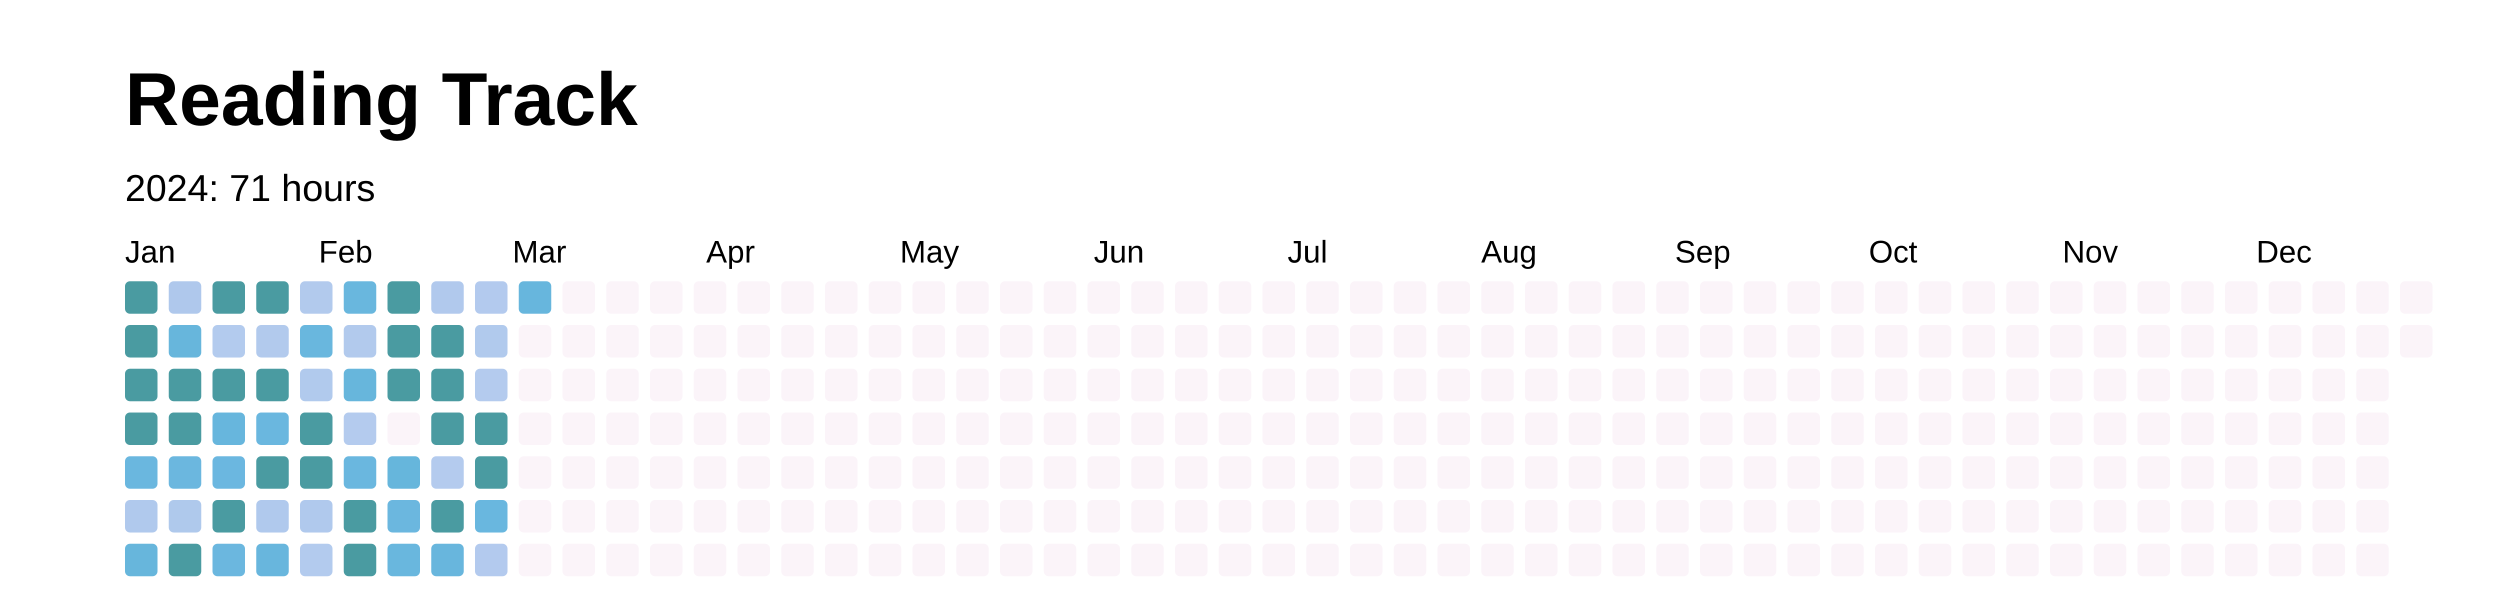
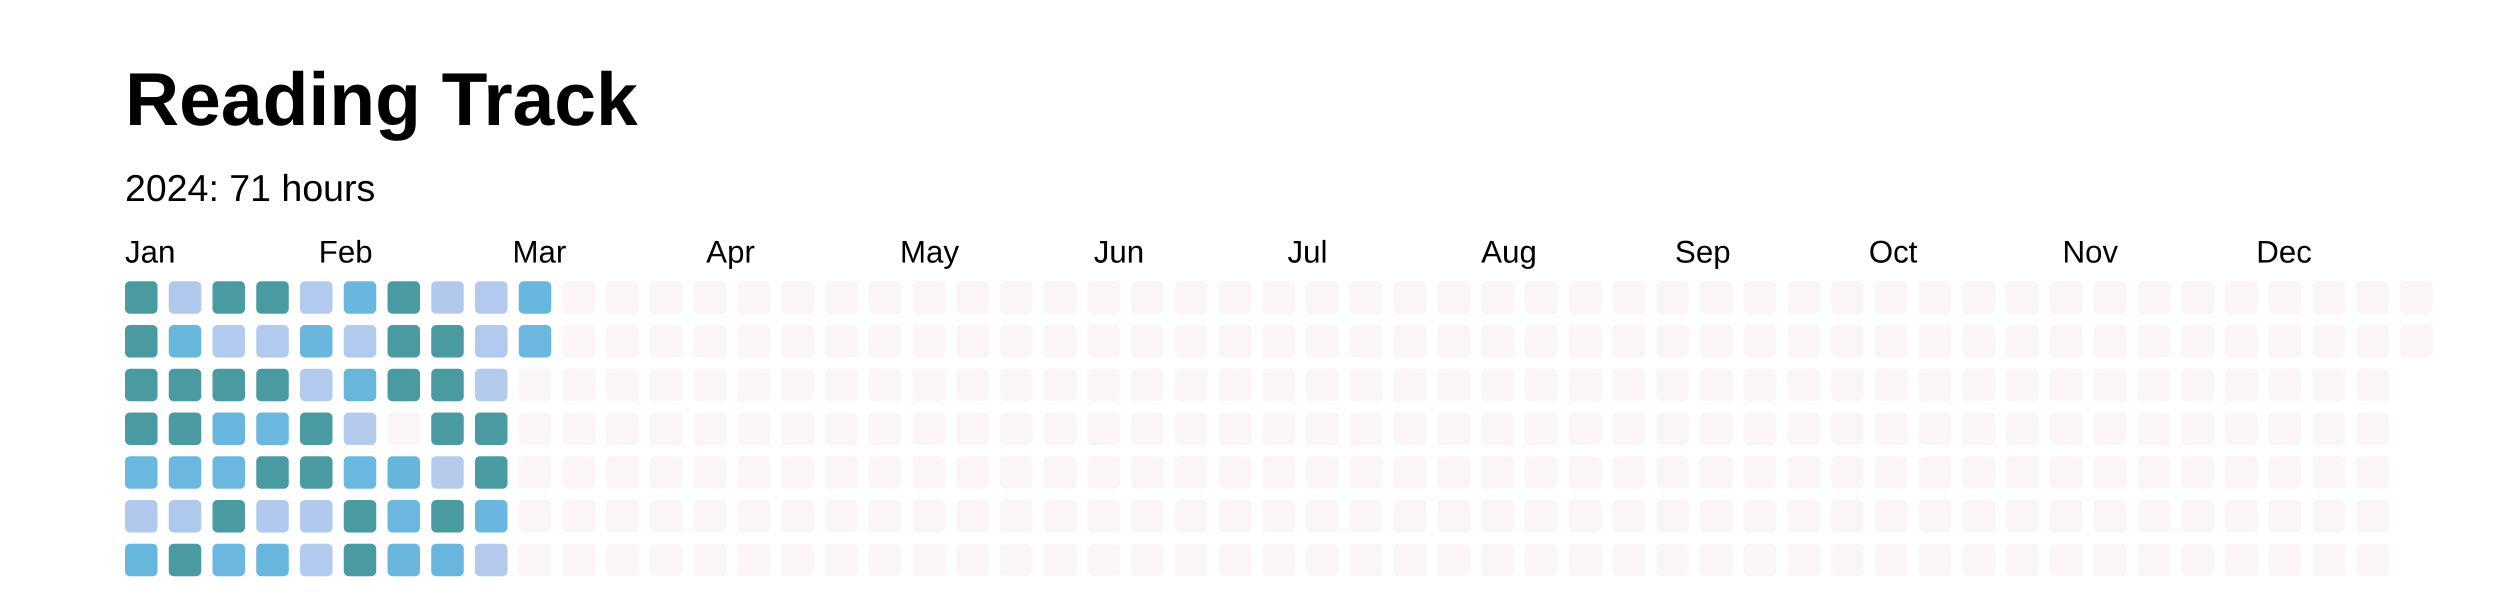
<svg xmlns="http://www.w3.org/2000/svg" baseProfile="full" height="48mm" version="1.1" viewBox="0,0,200,48" width="200mm">
  <defs />
  <rect fill="#FFFFFF" height="48" width="200" x="0" y="0" />
  <text fill="#000000" style="font-size:6px; font-family:Arial; font-weight:bold;" x="10" y="10">Reading Track</text>
  <text dominant-baseline="hanging" fill="#000000" style="font-size:3.0px; font-family:Arial;" x="10" y="14">2024: 71 hours</text>
  <text fill="#000000" style="font-size:2.5px; font-family:Arial" x="10.0" y="21.0">Jan</text>
  <text fill="#000000" style="font-size:2.5px; font-family:Arial" x="25.5" y="21.0">Feb</text>
  <text fill="#000000" style="font-size:2.5px; font-family:Arial" x="41.0" y="21.0">Mar</text>
  <text fill="#000000" style="font-size:2.5px; font-family:Arial" x="56.5" y="21.0">Apr</text>
  <text fill="#000000" style="font-size:2.5px; font-family:Arial" x="72.0" y="21.0">May</text>
  <text fill="#000000" style="font-size:2.5px; font-family:Arial" x="87.5" y="21.0">Jun</text>
  <text fill="#000000" style="font-size:2.5px; font-family:Arial" x="103.0" y="21.0">Jul</text>
  <text fill="#000000" style="font-size:2.5px; font-family:Arial" x="118.5" y="21.0">Aug</text>
  <text fill="#000000" style="font-size:2.5px; font-family:Arial" x="134.0" y="21.0">Sep</text>
  <text fill="#000000" style="font-size:2.5px; font-family:Arial" x="149.5" y="21.0">Oct</text>
  <text fill="#000000" style="font-size:2.5px; font-family:Arial" x="165.0" y="21.0">Nov</text>
  <text fill="#000000" style="font-size:2.5px; font-family:Arial" x="180.5" y="21.0">Dec</text>
  <rect fill="#4a9ba1" height="2.6" rx="0.4" ry="0.4" width="2.6" x="10.0" y="22.5" />
  <rect fill="#4a9ba1" height="2.6" rx="0.4" ry="0.4" width="2.6" x="10.0" y="26.0" />
  <rect fill="#4a9ba1" height="2.6" rx="0.4" ry="0.4" width="2.6" x="10.0" y="29.5" />
  <rect fill="#4a9ba1" height="2.6" rx="0.4" ry="0.4" width="2.6" x="10.0" y="33.0" />
  <rect fill="#6ab7df" height="2.6" rx="0.4" ry="0.4" width="2.6" x="10.0" y="36.5" />
  <rect fill="#b0c9ed" height="2.6" rx="0.4" ry="0.4" width="2.6" x="10.0" y="40.0" />
  <rect fill="#67b6dc" height="2.6" rx="0.4" ry="0.4" width="2.6" x="10.0" y="43.5" />
  <rect fill="#afc8ec" height="2.6" rx="0.4" ry="0.4" width="2.6" x="13.5" y="22.5" />
  <rect fill="#67b6dc" height="2.6" rx="0.4" ry="0.4" width="2.6" x="13.5" y="26.0" />
  <rect fill="#4a9ba1" height="2.6" rx="0.4" ry="0.4" width="2.6" x="13.5" y="29.5" />
  <rect fill="#4a9ba1" height="2.6" rx="0.4" ry="0.4" width="2.6" x="13.5" y="33.0" />
  <rect fill="#6bb7df" height="2.6" rx="0.4" ry="0.4" width="2.6" x="13.5" y="36.5" />
  <rect fill="#afc9ec" height="2.6" rx="0.4" ry="0.4" width="2.6" x="13.5" y="40.0" />
  <rect fill="#4a9ba1" height="2.6" rx="0.4" ry="0.4" width="2.6" x="13.5" y="43.5" />
  <rect fill="#4a9ba1" height="2.6" rx="0.4" ry="0.4" width="2.6" x="17.0" y="22.5" />
  <rect fill="#b3cbee" height="2.6" rx="0.4" ry="0.4" width="2.6" x="17.0" y="26.0" />
  <rect fill="#4a9ba1" height="2.6" rx="0.4" ry="0.4" width="2.6" x="17.0" y="29.5" />
  <rect fill="#67b6dd" height="2.6" rx="0.4" ry="0.4" width="2.6" x="17.0" y="33.0" />
  <rect fill="#6bb7e0" height="2.6" rx="0.4" ry="0.4" width="2.6" x="17.0" y="36.5" />
  <rect fill="#4a9ba1" height="2.6" rx="0.4" ry="0.4" width="2.6" x="17.0" y="40.0" />
  <rect fill="#6bb7df" height="2.6" rx="0.4" ry="0.4" width="2.6" x="17.0" y="43.5" />
  <rect fill="#4a9ba1" height="2.6" rx="0.4" ry="0.4" width="2.6" x="20.5" y="22.5" />
  <rect fill="#b2caed" height="2.6" rx="0.4" ry="0.4" width="2.6" x="20.5" y="26.0" />
  <rect fill="#4a9ba1" height="2.6" rx="0.4" ry="0.4" width="2.6" x="20.5" y="29.5" />
  <rect fill="#6ab7df" height="2.6" rx="0.4" ry="0.4" width="2.6" x="20.5" y="33.0" />
  <rect fill="#4a9ba1" height="2.6" rx="0.4" ry="0.4" width="2.6" x="20.5" y="36.5" />
  <rect fill="#b0c9ed" height="2.6" rx="0.4" ry="0.4" width="2.6" x="20.5" y="40.0" />
  <rect fill="#68b6dd" height="2.6" rx="0.4" ry="0.4" width="2.6" x="20.5" y="43.5" />
  <rect fill="#b2caed" height="2.6" rx="0.4" ry="0.4" width="2.6" x="24.0" y="22.5" />
  <rect fill="#69b7de" height="2.6" rx="0.4" ry="0.4" width="2.6" x="24.0" y="26.0" />
  <rect fill="#b1caed" height="2.6" rx="0.4" ry="0.4" width="2.6" x="24.0" y="29.5" />
  <rect fill="#4a9ba1" height="2.6" rx="0.4" ry="0.4" width="2.6" x="24.0" y="33.0" />
  <rect fill="#4a9ba1" height="2.6" rx="0.4" ry="0.4" width="2.6" x="24.0" y="36.5" />
  <rect fill="#b0c9ed" height="2.6" rx="0.4" ry="0.4" width="2.6" x="24.0" y="40.0" />
  <rect fill="#b3cbee" height="2.6" rx="0.4" ry="0.4" width="2.6" x="24.0" y="43.5" />
  <rect fill="#69b7de" height="2.6" rx="0.4" ry="0.4" width="2.6" x="27.5" y="22.5" />
  <rect fill="#b2caed" height="2.6" rx="0.4" ry="0.4" width="2.6" x="27.5" y="26.0" />
  <rect fill="#67b6dc" height="2.6" rx="0.4" ry="0.4" width="2.6" x="27.5" y="29.5" />
  <rect fill="#b4cbee" height="2.6" rx="0.4" ry="0.4" width="2.6" x="27.5" y="33.0" />
  <rect fill="#6ab7df" height="2.6" rx="0.4" ry="0.4" width="2.6" x="27.5" y="36.5" />
  <rect fill="#4a9ba1" height="2.6" rx="0.4" ry="0.4" width="2.6" x="27.5" y="40.0" />
  <rect fill="#4a9ba1" height="2.6" rx="0.4" ry="0.4" width="2.6" x="27.5" y="43.5" />
  <rect fill="#4a9ba1" height="2.6" rx="0.4" ry="0.4" width="2.6" x="31.0" y="22.5" />
  <rect fill="#4a9ba1" height="2.6" rx="0.4" ry="0.4" width="2.6" x="31.0" y="26.0" />
  <rect fill="#4a9ba1" height="2.6" rx="0.4" ry="0.4" width="2.6" x="31.0" y="29.5" />
  <rect fill="#FBF4F9" height="2.6" rx="0.4" ry="0.4" width="2.6" x="31.0" y="33.0" />
  <rect fill="#66b6dc" height="2.6" rx="0.4" ry="0.4" width="2.6" x="31.0" y="36.5" />
  <rect fill="#6bb7df" height="2.6" rx="0.4" ry="0.4" width="2.6" x="31.0" y="40.0" />
  <rect fill="#69b7de" height="2.6" rx="0.4" ry="0.4" width="2.6" x="31.0" y="43.5" />
  <rect fill="#b1c9ed" height="2.6" rx="0.4" ry="0.4" width="2.6" x="34.5" y="22.5" />
  <rect fill="#4a9ba1" height="2.6" rx="0.4" ry="0.4" width="2.6" x="34.5" y="26.0" />
  <rect fill="#4a9ba1" height="2.6" rx="0.4" ry="0.4" width="2.6" x="34.5" y="29.5" />
  <rect fill="#4a9ba1" height="2.6" rx="0.4" ry="0.4" width="2.6" x="34.5" y="33.0" />
  <rect fill="#b4cbee" height="2.6" rx="0.4" ry="0.4" width="2.6" x="34.5" y="36.5" />
  <rect fill="#4a9ba1" height="2.6" rx="0.4" ry="0.4" width="2.6" x="34.5" y="40.0" />
  <rect fill="#68b6dd" height="2.6" rx="0.4" ry="0.4" width="2.6" x="34.5" y="43.5" />
  <rect fill="#b3caee" height="2.6" rx="0.4" ry="0.4" width="2.6" x="38.0" y="22.5" />
  <rect fill="#b1caed" height="2.6" rx="0.4" ry="0.4" width="2.6" x="38.0" y="26.0" />
  <rect fill="#b4cbee" height="2.6" rx="0.4" ry="0.4" width="2.6" x="38.0" y="29.5" />
  <rect fill="#4a9ba1" height="2.6" rx="0.4" ry="0.4" width="2.6" x="38.0" y="33.0" />
  <rect fill="#4a9ba1" height="2.6" rx="0.4" ry="0.4" width="2.6" x="38.0" y="36.5" />
  <rect fill="#69b7df" height="2.6" rx="0.4" ry="0.4" width="2.6" x="38.0" y="40.0" />
  <rect fill="#b3caee" height="2.6" rx="0.4" ry="0.4" width="2.6" x="38.0" y="43.5" />
  <rect fill="#67b6dd" height="2.6" rx="0.4" ry="0.4" width="2.6" x="41.5" y="22.5" />
-   <rect fill="#FBF4F9" height="2.6" rx="0.4" ry="0.4" width="2.6" x="41.5" y="26.0" />
+   <rect fill="#6bb7df" height="2.6" rx="0.4" ry="0.4" width="2.6" x="41.5" y="26.0" />
  <rect fill="#FBF4F9" height="2.6" rx="0.4" ry="0.4" width="2.6" x="41.5" y="29.5" />
  <rect fill="#FBF4F9" height="2.6" rx="0.4" ry="0.4" width="2.6" x="41.5" y="33.0" />
  <rect fill="#FBF4F9" height="2.6" rx="0.4" ry="0.4" width="2.6" x="41.5" y="36.5" />
  <rect fill="#FBF4F9" height="2.6" rx="0.4" ry="0.4" width="2.6" x="41.5" y="40.0" />
  <rect fill="#FBF4F9" height="2.6" rx="0.4" ry="0.4" width="2.6" x="41.5" y="43.5" />
  <rect fill="#FBF4F9" height="2.6" rx="0.4" ry="0.4" width="2.6" x="45.0" y="22.5" />
  <rect fill="#FBF4F9" height="2.6" rx="0.4" ry="0.4" width="2.6" x="45.0" y="26.0" />
  <rect fill="#FBF4F9" height="2.6" rx="0.4" ry="0.4" width="2.6" x="45.0" y="29.5" />
  <rect fill="#FBF4F9" height="2.6" rx="0.4" ry="0.4" width="2.6" x="45.0" y="33.0" />
  <rect fill="#FBF4F9" height="2.6" rx="0.4" ry="0.4" width="2.6" x="45.0" y="36.5" />
  <rect fill="#FBF4F9" height="2.6" rx="0.4" ry="0.4" width="2.6" x="45.0" y="40.0" />
  <rect fill="#FBF4F9" height="2.6" rx="0.4" ry="0.4" width="2.6" x="45.0" y="43.5" />
  <rect fill="#FBF4F9" height="2.6" rx="0.4" ry="0.4" width="2.6" x="48.5" y="22.5" />
  <rect fill="#FBF4F9" height="2.6" rx="0.4" ry="0.4" width="2.6" x="48.5" y="26.0" />
  <rect fill="#FBF4F9" height="2.6" rx="0.4" ry="0.4" width="2.6" x="48.5" y="29.5" />
  <rect fill="#FBF4F9" height="2.6" rx="0.4" ry="0.4" width="2.6" x="48.5" y="33.0" />
  <rect fill="#FBF4F9" height="2.6" rx="0.4" ry="0.4" width="2.6" x="48.5" y="36.5" />
  <rect fill="#FBF4F9" height="2.6" rx="0.4" ry="0.4" width="2.6" x="48.5" y="40.0" />
  <rect fill="#FBF4F9" height="2.6" rx="0.4" ry="0.4" width="2.6" x="48.5" y="43.5" />
  <rect fill="#FBF4F9" height="2.6" rx="0.4" ry="0.4" width="2.6" x="52.0" y="22.5" />
  <rect fill="#FBF4F9" height="2.6" rx="0.4" ry="0.4" width="2.6" x="52.0" y="26.0" />
  <rect fill="#FBF4F9" height="2.6" rx="0.4" ry="0.4" width="2.6" x="52.0" y="29.5" />
  <rect fill="#FBF4F9" height="2.6" rx="0.4" ry="0.4" width="2.6" x="52.0" y="33.0" />
  <rect fill="#FBF4F9" height="2.6" rx="0.4" ry="0.4" width="2.6" x="52.0" y="36.5" />
  <rect fill="#FBF4F9" height="2.6" rx="0.4" ry="0.4" width="2.6" x="52.0" y="40.0" />
  <rect fill="#FBF4F9" height="2.6" rx="0.4" ry="0.4" width="2.6" x="52.0" y="43.5" />
  <rect fill="#FBF4F9" height="2.6" rx="0.4" ry="0.4" width="2.6" x="55.5" y="22.5" />
  <rect fill="#FBF4F9" height="2.6" rx="0.4" ry="0.4" width="2.6" x="55.5" y="26.0" />
  <rect fill="#FBF4F9" height="2.6" rx="0.4" ry="0.4" width="2.6" x="55.5" y="29.5" />
  <rect fill="#FBF4F9" height="2.6" rx="0.4" ry="0.4" width="2.6" x="55.5" y="33.0" />
  <rect fill="#FBF4F9" height="2.6" rx="0.4" ry="0.4" width="2.6" x="55.5" y="36.5" />
  <rect fill="#FBF4F9" height="2.6" rx="0.4" ry="0.4" width="2.6" x="55.5" y="40.0" />
  <rect fill="#FBF4F9" height="2.6" rx="0.4" ry="0.4" width="2.6" x="55.5" y="43.5" />
  <rect fill="#FBF4F9" height="2.6" rx="0.4" ry="0.4" width="2.6" x="59.0" y="22.5" />
  <rect fill="#FBF4F9" height="2.6" rx="0.4" ry="0.4" width="2.6" x="59.0" y="26.0" />
  <rect fill="#FBF4F9" height="2.6" rx="0.4" ry="0.4" width="2.6" x="59.0" y="29.5" />
  <rect fill="#FBF4F9" height="2.6" rx="0.4" ry="0.4" width="2.6" x="59.0" y="33.0" />
  <rect fill="#FBF4F9" height="2.6" rx="0.4" ry="0.4" width="2.6" x="59.0" y="36.5" />
  <rect fill="#FBF4F9" height="2.6" rx="0.4" ry="0.4" width="2.6" x="59.0" y="40.0" />
  <rect fill="#FBF4F9" height="2.6" rx="0.4" ry="0.4" width="2.6" x="59.0" y="43.5" />
  <rect fill="#FBF4F9" height="2.6" rx="0.4" ry="0.4" width="2.6" x="62.5" y="22.5" />
  <rect fill="#FBF4F9" height="2.6" rx="0.4" ry="0.4" width="2.6" x="62.5" y="26.0" />
  <rect fill="#FBF4F9" height="2.6" rx="0.4" ry="0.4" width="2.6" x="62.5" y="29.5" />
  <rect fill="#FBF4F9" height="2.6" rx="0.4" ry="0.4" width="2.6" x="62.5" y="33.0" />
  <rect fill="#FBF4F9" height="2.6" rx="0.4" ry="0.4" width="2.6" x="62.5" y="36.5" />
  <rect fill="#FBF4F9" height="2.6" rx="0.4" ry="0.4" width="2.6" x="62.5" y="40.0" />
  <rect fill="#FBF4F9" height="2.6" rx="0.4" ry="0.4" width="2.6" x="62.5" y="43.5" />
  <rect fill="#FBF4F9" height="2.6" rx="0.4" ry="0.4" width="2.6" x="66.0" y="22.5" />
  <rect fill="#FBF4F9" height="2.6" rx="0.4" ry="0.4" width="2.6" x="66.0" y="26.0" />
  <rect fill="#FBF4F9" height="2.6" rx="0.4" ry="0.4" width="2.6" x="66.0" y="29.5" />
  <rect fill="#FBF4F9" height="2.6" rx="0.4" ry="0.4" width="2.6" x="66.0" y="33.0" />
  <rect fill="#FBF4F9" height="2.6" rx="0.4" ry="0.4" width="2.6" x="66.0" y="36.5" />
  <rect fill="#FBF4F9" height="2.6" rx="0.4" ry="0.4" width="2.6" x="66.0" y="40.0" />
  <rect fill="#FBF4F9" height="2.6" rx="0.4" ry="0.4" width="2.6" x="66.0" y="43.5" />
  <rect fill="#FBF4F9" height="2.6" rx="0.4" ry="0.4" width="2.6" x="69.5" y="22.5" />
  <rect fill="#FBF4F9" height="2.6" rx="0.4" ry="0.4" width="2.6" x="69.5" y="26.0" />
  <rect fill="#FBF4F9" height="2.6" rx="0.4" ry="0.4" width="2.6" x="69.5" y="29.5" />
  <rect fill="#FBF4F9" height="2.6" rx="0.4" ry="0.4" width="2.6" x="69.5" y="33.0" />
  <rect fill="#FBF4F9" height="2.6" rx="0.4" ry="0.4" width="2.6" x="69.5" y="36.5" />
  <rect fill="#FBF4F9" height="2.6" rx="0.4" ry="0.4" width="2.6" x="69.5" y="40.0" />
  <rect fill="#FBF4F9" height="2.6" rx="0.4" ry="0.4" width="2.6" x="69.5" y="43.5" />
  <rect fill="#FBF4F9" height="2.6" rx="0.4" ry="0.4" width="2.6" x="73.0" y="22.5" />
  <rect fill="#FBF4F9" height="2.6" rx="0.4" ry="0.4" width="2.6" x="73.0" y="26.0" />
  <rect fill="#FBF4F9" height="2.6" rx="0.4" ry="0.4" width="2.6" x="73.0" y="29.5" />
  <rect fill="#FBF4F9" height="2.6" rx="0.4" ry="0.4" width="2.6" x="73.0" y="33.0" />
  <rect fill="#FBF4F9" height="2.6" rx="0.4" ry="0.4" width="2.6" x="73.0" y="36.5" />
  <rect fill="#FBF4F9" height="2.6" rx="0.4" ry="0.4" width="2.6" x="73.0" y="40.0" />
  <rect fill="#FBF4F9" height="2.6" rx="0.4" ry="0.4" width="2.6" x="73.0" y="43.5" />
  <rect fill="#FBF4F9" height="2.6" rx="0.4" ry="0.4" width="2.6" x="76.5" y="22.5" />
  <rect fill="#FBF4F9" height="2.6" rx="0.4" ry="0.4" width="2.6" x="76.5" y="26.0" />
  <rect fill="#FBF4F9" height="2.6" rx="0.4" ry="0.4" width="2.6" x="76.5" y="29.5" />
  <rect fill="#FBF4F9" height="2.6" rx="0.4" ry="0.4" width="2.6" x="76.5" y="33.0" />
  <rect fill="#FBF4F9" height="2.6" rx="0.4" ry="0.4" width="2.6" x="76.5" y="36.5" />
  <rect fill="#FBF4F9" height="2.6" rx="0.4" ry="0.4" width="2.6" x="76.5" y="40.0" />
  <rect fill="#FBF4F9" height="2.6" rx="0.4" ry="0.4" width="2.6" x="76.5" y="43.5" />
  <rect fill="#FBF4F9" height="2.6" rx="0.4" ry="0.4" width="2.6" x="80.0" y="22.5" />
  <rect fill="#FBF4F9" height="2.6" rx="0.4" ry="0.4" width="2.6" x="80.0" y="26.0" />
  <rect fill="#FBF4F9" height="2.6" rx="0.4" ry="0.4" width="2.6" x="80.0" y="29.5" />
  <rect fill="#FBF4F9" height="2.6" rx="0.4" ry="0.4" width="2.6" x="80.0" y="33.0" />
  <rect fill="#FBF4F9" height="2.6" rx="0.4" ry="0.4" width="2.6" x="80.0" y="36.5" />
  <rect fill="#FBF4F9" height="2.6" rx="0.4" ry="0.4" width="2.6" x="80.0" y="40.0" />
  <rect fill="#FBF4F9" height="2.6" rx="0.4" ry="0.4" width="2.6" x="80.0" y="43.5" />
  <rect fill="#FBF4F9" height="2.6" rx="0.4" ry="0.4" width="2.6" x="83.5" y="22.5" />
  <rect fill="#FBF4F9" height="2.6" rx="0.4" ry="0.4" width="2.6" x="83.5" y="26.0" />
  <rect fill="#FBF4F9" height="2.6" rx="0.4" ry="0.4" width="2.6" x="83.5" y="29.5" />
  <rect fill="#FBF4F9" height="2.6" rx="0.4" ry="0.4" width="2.6" x="83.5" y="33.0" />
  <rect fill="#FBF4F9" height="2.6" rx="0.4" ry="0.4" width="2.6" x="83.5" y="36.5" />
  <rect fill="#FBF4F9" height="2.6" rx="0.4" ry="0.4" width="2.6" x="83.5" y="40.0" />
  <rect fill="#FBF4F9" height="2.6" rx="0.4" ry="0.4" width="2.6" x="83.5" y="43.5" />
  <rect fill="#FBF4F9" height="2.6" rx="0.4" ry="0.4" width="2.6" x="87.0" y="22.5" />
  <rect fill="#FBF4F9" height="2.6" rx="0.4" ry="0.4" width="2.6" x="87.0" y="26.0" />
  <rect fill="#FBF4F9" height="2.6" rx="0.4" ry="0.4" width="2.6" x="87.0" y="29.5" />
  <rect fill="#FBF4F9" height="2.6" rx="0.4" ry="0.4" width="2.6" x="87.0" y="33.0" />
  <rect fill="#FBF4F9" height="2.6" rx="0.4" ry="0.4" width="2.6" x="87.0" y="36.5" />
  <rect fill="#FBF4F9" height="2.6" rx="0.4" ry="0.4" width="2.6" x="87.0" y="40.0" />
  <rect fill="#FBF4F9" height="2.6" rx="0.4" ry="0.4" width="2.6" x="87.0" y="43.5" />
  <rect fill="#FBF4F9" height="2.6" rx="0.4" ry="0.4" width="2.6" x="90.5" y="22.5" />
  <rect fill="#FBF4F9" height="2.6" rx="0.4" ry="0.4" width="2.6" x="90.5" y="26.0" />
  <rect fill="#FBF4F9" height="2.6" rx="0.4" ry="0.4" width="2.6" x="90.5" y="29.5" />
  <rect fill="#FBF4F9" height="2.6" rx="0.4" ry="0.4" width="2.6" x="90.5" y="33.0" />
  <rect fill="#FBF4F9" height="2.6" rx="0.4" ry="0.4" width="2.6" x="90.5" y="36.5" />
  <rect fill="#FBF4F9" height="2.6" rx="0.4" ry="0.4" width="2.6" x="90.5" y="40.0" />
  <rect fill="#FBF4F9" height="2.6" rx="0.4" ry="0.4" width="2.6" x="90.5" y="43.5" />
  <rect fill="#FBF4F9" height="2.6" rx="0.4" ry="0.4" width="2.6" x="94.0" y="22.5" />
  <rect fill="#FBF4F9" height="2.6" rx="0.4" ry="0.4" width="2.6" x="94.0" y="26.0" />
  <rect fill="#FBF4F9" height="2.6" rx="0.4" ry="0.4" width="2.6" x="94.0" y="29.5" />
  <rect fill="#FBF4F9" height="2.6" rx="0.4" ry="0.4" width="2.6" x="94.0" y="33.0" />
  <rect fill="#FBF4F9" height="2.6" rx="0.4" ry="0.4" width="2.6" x="94.0" y="36.5" />
  <rect fill="#FBF4F9" height="2.6" rx="0.4" ry="0.4" width="2.6" x="94.0" y="40.0" />
  <rect fill="#FBF4F9" height="2.6" rx="0.4" ry="0.4" width="2.6" x="94.0" y="43.5" />
  <rect fill="#FBF4F9" height="2.6" rx="0.4" ry="0.4" width="2.6" x="97.5" y="22.5" />
  <rect fill="#FBF4F9" height="2.6" rx="0.4" ry="0.4" width="2.6" x="97.5" y="26.0" />
  <rect fill="#FBF4F9" height="2.6" rx="0.4" ry="0.4" width="2.6" x="97.5" y="29.5" />
  <rect fill="#FBF4F9" height="2.6" rx="0.4" ry="0.4" width="2.6" x="97.5" y="33.0" />
  <rect fill="#FBF4F9" height="2.6" rx="0.4" ry="0.4" width="2.6" x="97.5" y="36.5" />
  <rect fill="#FBF4F9" height="2.6" rx="0.4" ry="0.4" width="2.6" x="97.5" y="40.0" />
  <rect fill="#FBF4F9" height="2.6" rx="0.4" ry="0.4" width="2.6" x="97.5" y="43.5" />
  <rect fill="#FBF4F9" height="2.6" rx="0.4" ry="0.4" width="2.6" x="101.0" y="22.5" />
  <rect fill="#FBF4F9" height="2.6" rx="0.4" ry="0.4" width="2.6" x="101.0" y="26.0" />
  <rect fill="#FBF4F9" height="2.6" rx="0.4" ry="0.4" width="2.6" x="101.0" y="29.5" />
  <rect fill="#FBF4F9" height="2.6" rx="0.4" ry="0.4" width="2.6" x="101.0" y="33.0" />
  <rect fill="#FBF4F9" height="2.6" rx="0.4" ry="0.4" width="2.6" x="101.0" y="36.5" />
  <rect fill="#FBF4F9" height="2.6" rx="0.4" ry="0.4" width="2.6" x="101.0" y="40.0" />
  <rect fill="#FBF4F9" height="2.6" rx="0.4" ry="0.4" width="2.6" x="101.0" y="43.5" />
  <rect fill="#FBF4F9" height="2.6" rx="0.4" ry="0.4" width="2.6" x="104.5" y="22.5" />
  <rect fill="#FBF4F9" height="2.6" rx="0.4" ry="0.4" width="2.6" x="104.5" y="26.0" />
  <rect fill="#FBF4F9" height="2.6" rx="0.4" ry="0.4" width="2.6" x="104.5" y="29.5" />
  <rect fill="#FBF4F9" height="2.6" rx="0.4" ry="0.4" width="2.6" x="104.5" y="33.0" />
  <rect fill="#FBF4F9" height="2.6" rx="0.4" ry="0.4" width="2.6" x="104.5" y="36.5" />
  <rect fill="#FBF4F9" height="2.6" rx="0.4" ry="0.4" width="2.6" x="104.5" y="40.0" />
  <rect fill="#FBF4F9" height="2.6" rx="0.4" ry="0.4" width="2.6" x="104.5" y="43.5" />
  <rect fill="#FBF4F9" height="2.6" rx="0.4" ry="0.4" width="2.6" x="108.0" y="22.5" />
  <rect fill="#FBF4F9" height="2.6" rx="0.4" ry="0.4" width="2.6" x="108.0" y="26.0" />
  <rect fill="#FBF4F9" height="2.6" rx="0.4" ry="0.4" width="2.6" x="108.0" y="29.5" />
  <rect fill="#FBF4F9" height="2.6" rx="0.4" ry="0.4" width="2.6" x="108.0" y="33.0" />
  <rect fill="#FBF4F9" height="2.6" rx="0.4" ry="0.4" width="2.6" x="108.0" y="36.5" />
  <rect fill="#FBF4F9" height="2.6" rx="0.4" ry="0.4" width="2.6" x="108.0" y="40.0" />
  <rect fill="#FBF4F9" height="2.6" rx="0.4" ry="0.4" width="2.6" x="108.0" y="43.5" />
  <rect fill="#FBF4F9" height="2.6" rx="0.4" ry="0.4" width="2.6" x="111.5" y="22.5" />
  <rect fill="#FBF4F9" height="2.6" rx="0.4" ry="0.4" width="2.6" x="111.5" y="26.0" />
  <rect fill="#FBF4F9" height="2.6" rx="0.4" ry="0.4" width="2.6" x="111.5" y="29.5" />
  <rect fill="#FBF4F9" height="2.6" rx="0.4" ry="0.4" width="2.6" x="111.5" y="33.0" />
  <rect fill="#FBF4F9" height="2.6" rx="0.4" ry="0.4" width="2.6" x="111.5" y="36.5" />
  <rect fill="#FBF4F9" height="2.6" rx="0.4" ry="0.4" width="2.6" x="111.5" y="40.0" />
  <rect fill="#FBF4F9" height="2.6" rx="0.4" ry="0.4" width="2.6" x="111.5" y="43.5" />
  <rect fill="#FBF4F9" height="2.6" rx="0.4" ry="0.4" width="2.6" x="115.0" y="22.5" />
  <rect fill="#FBF4F9" height="2.6" rx="0.4" ry="0.4" width="2.6" x="115.0" y="26.0" />
  <rect fill="#FBF4F9" height="2.6" rx="0.4" ry="0.4" width="2.6" x="115.0" y="29.5" />
  <rect fill="#FBF4F9" height="2.6" rx="0.4" ry="0.4" width="2.6" x="115.0" y="33.0" />
  <rect fill="#FBF4F9" height="2.6" rx="0.4" ry="0.4" width="2.6" x="115.0" y="36.5" />
  <rect fill="#FBF4F9" height="2.6" rx="0.4" ry="0.4" width="2.6" x="115.0" y="40.0" />
  <rect fill="#FBF4F9" height="2.6" rx="0.4" ry="0.4" width="2.6" x="115.0" y="43.5" />
  <rect fill="#FBF4F9" height="2.6" rx="0.4" ry="0.4" width="2.6" x="118.5" y="22.5" />
  <rect fill="#FBF4F9" height="2.6" rx="0.4" ry="0.4" width="2.6" x="118.5" y="26.0" />
  <rect fill="#FBF4F9" height="2.6" rx="0.4" ry="0.4" width="2.6" x="118.5" y="29.5" />
  <rect fill="#FBF4F9" height="2.6" rx="0.4" ry="0.4" width="2.6" x="118.5" y="33.0" />
  <rect fill="#FBF4F9" height="2.6" rx="0.4" ry="0.4" width="2.6" x="118.5" y="36.5" />
  <rect fill="#FBF4F9" height="2.6" rx="0.4" ry="0.4" width="2.6" x="118.5" y="40.0" />
  <rect fill="#FBF4F9" height="2.6" rx="0.4" ry="0.4" width="2.6" x="118.5" y="43.5" />
  <rect fill="#FBF4F9" height="2.6" rx="0.4" ry="0.4" width="2.6" x="122.0" y="22.5" />
  <rect fill="#FBF4F9" height="2.6" rx="0.4" ry="0.4" width="2.6" x="122.0" y="26.0" />
  <rect fill="#FBF4F9" height="2.6" rx="0.4" ry="0.4" width="2.6" x="122.0" y="29.5" />
  <rect fill="#FBF4F9" height="2.6" rx="0.4" ry="0.4" width="2.6" x="122.0" y="33.0" />
  <rect fill="#FBF4F9" height="2.6" rx="0.4" ry="0.4" width="2.6" x="122.0" y="36.5" />
  <rect fill="#FBF4F9" height="2.6" rx="0.4" ry="0.4" width="2.6" x="122.0" y="40.0" />
  <rect fill="#FBF4F9" height="2.6" rx="0.4" ry="0.4" width="2.6" x="122.0" y="43.5" />
  <rect fill="#FBF4F9" height="2.6" rx="0.4" ry="0.4" width="2.6" x="125.5" y="22.5" />
  <rect fill="#FBF4F9" height="2.6" rx="0.4" ry="0.4" width="2.6" x="125.5" y="26.0" />
  <rect fill="#FBF4F9" height="2.6" rx="0.4" ry="0.4" width="2.6" x="125.5" y="29.5" />
  <rect fill="#FBF4F9" height="2.6" rx="0.4" ry="0.4" width="2.6" x="125.5" y="33.0" />
  <rect fill="#FBF4F9" height="2.6" rx="0.4" ry="0.4" width="2.6" x="125.5" y="36.5" />
  <rect fill="#FBF4F9" height="2.6" rx="0.4" ry="0.4" width="2.6" x="125.5" y="40.0" />
  <rect fill="#FBF4F9" height="2.6" rx="0.4" ry="0.4" width="2.6" x="125.5" y="43.5" />
  <rect fill="#FBF4F9" height="2.6" rx="0.4" ry="0.4" width="2.6" x="129.0" y="22.5" />
  <rect fill="#FBF4F9" height="2.6" rx="0.4" ry="0.4" width="2.6" x="129.0" y="26.0" />
  <rect fill="#FBF4F9" height="2.6" rx="0.4" ry="0.4" width="2.6" x="129.0" y="29.5" />
  <rect fill="#FBF4F9" height="2.6" rx="0.4" ry="0.4" width="2.6" x="129.0" y="33.0" />
  <rect fill="#FBF4F9" height="2.6" rx="0.4" ry="0.4" width="2.6" x="129.0" y="36.5" />
  <rect fill="#FBF4F9" height="2.6" rx="0.4" ry="0.4" width="2.6" x="129.0" y="40.0" />
  <rect fill="#FBF4F9" height="2.6" rx="0.4" ry="0.4" width="2.6" x="129.0" y="43.5" />
  <rect fill="#FBF4F9" height="2.6" rx="0.4" ry="0.4" width="2.6" x="132.5" y="22.5" />
  <rect fill="#FBF4F9" height="2.6" rx="0.4" ry="0.4" width="2.6" x="132.5" y="26.0" />
  <rect fill="#FBF4F9" height="2.6" rx="0.4" ry="0.4" width="2.6" x="132.5" y="29.5" />
  <rect fill="#FBF4F9" height="2.6" rx="0.4" ry="0.4" width="2.6" x="132.5" y="33.0" />
  <rect fill="#FBF4F9" height="2.6" rx="0.4" ry="0.4" width="2.6" x="132.5" y="36.5" />
  <rect fill="#FBF4F9" height="2.6" rx="0.4" ry="0.4" width="2.6" x="132.5" y="40.0" />
  <rect fill="#FBF4F9" height="2.6" rx="0.4" ry="0.4" width="2.6" x="132.5" y="43.5" />
  <rect fill="#FBF4F9" height="2.6" rx="0.4" ry="0.4" width="2.6" x="136.0" y="22.5" />
  <rect fill="#FBF4F9" height="2.6" rx="0.4" ry="0.4" width="2.6" x="136.0" y="26.0" />
  <rect fill="#FBF4F9" height="2.6" rx="0.4" ry="0.4" width="2.6" x="136.0" y="29.5" />
  <rect fill="#FBF4F9" height="2.6" rx="0.4" ry="0.4" width="2.6" x="136.0" y="33.0" />
  <rect fill="#FBF4F9" height="2.6" rx="0.4" ry="0.4" width="2.6" x="136.0" y="36.5" />
  <rect fill="#FBF4F9" height="2.6" rx="0.4" ry="0.4" width="2.6" x="136.0" y="40.0" />
  <rect fill="#FBF4F9" height="2.6" rx="0.4" ry="0.4" width="2.6" x="136.0" y="43.5" />
  <rect fill="#FBF4F9" height="2.6" rx="0.4" ry="0.4" width="2.6" x="139.5" y="22.5" />
  <rect fill="#FBF4F9" height="2.6" rx="0.4" ry="0.4" width="2.6" x="139.5" y="26.0" />
  <rect fill="#FBF4F9" height="2.6" rx="0.4" ry="0.4" width="2.6" x="139.5" y="29.5" />
  <rect fill="#FBF4F9" height="2.6" rx="0.4" ry="0.4" width="2.6" x="139.5" y="33.0" />
  <rect fill="#FBF4F9" height="2.6" rx="0.4" ry="0.4" width="2.6" x="139.5" y="36.5" />
  <rect fill="#FBF4F9" height="2.6" rx="0.4" ry="0.4" width="2.6" x="139.5" y="40.0" />
  <rect fill="#FBF4F9" height="2.6" rx="0.4" ry="0.4" width="2.6" x="139.5" y="43.5" />
  <rect fill="#FBF4F9" height="2.6" rx="0.4" ry="0.4" width="2.6" x="143.0" y="22.5" />
  <rect fill="#FBF4F9" height="2.6" rx="0.4" ry="0.4" width="2.6" x="143.0" y="26.0" />
  <rect fill="#FBF4F9" height="2.6" rx="0.4" ry="0.4" width="2.6" x="143.0" y="29.5" />
  <rect fill="#FBF4F9" height="2.6" rx="0.4" ry="0.4" width="2.6" x="143.0" y="33.0" />
  <rect fill="#FBF4F9" height="2.6" rx="0.4" ry="0.4" width="2.6" x="143.0" y="36.5" />
  <rect fill="#FBF4F9" height="2.6" rx="0.4" ry="0.4" width="2.6" x="143.0" y="40.0" />
  <rect fill="#FBF4F9" height="2.6" rx="0.4" ry="0.4" width="2.6" x="143.0" y="43.5" />
  <rect fill="#FBF4F9" height="2.6" rx="0.4" ry="0.4" width="2.6" x="146.5" y="22.5" />
  <rect fill="#FBF4F9" height="2.6" rx="0.4" ry="0.4" width="2.6" x="146.5" y="26.0" />
  <rect fill="#FBF4F9" height="2.6" rx="0.4" ry="0.4" width="2.6" x="146.5" y="29.5" />
  <rect fill="#FBF4F9" height="2.6" rx="0.4" ry="0.4" width="2.6" x="146.5" y="33.0" />
  <rect fill="#FBF4F9" height="2.6" rx="0.4" ry="0.4" width="2.6" x="146.5" y="36.5" />
  <rect fill="#FBF4F9" height="2.6" rx="0.4" ry="0.4" width="2.6" x="146.5" y="40.0" />
  <rect fill="#FBF4F9" height="2.6" rx="0.4" ry="0.4" width="2.6" x="146.5" y="43.5" />
  <rect fill="#FBF4F9" height="2.6" rx="0.4" ry="0.4" width="2.6" x="150.0" y="22.5" />
  <rect fill="#FBF4F9" height="2.6" rx="0.4" ry="0.4" width="2.6" x="150.0" y="26.0" />
  <rect fill="#FBF4F9" height="2.6" rx="0.4" ry="0.4" width="2.6" x="150.0" y="29.5" />
  <rect fill="#FBF4F9" height="2.6" rx="0.4" ry="0.4" width="2.6" x="150.0" y="33.0" />
  <rect fill="#FBF4F9" height="2.6" rx="0.4" ry="0.4" width="2.6" x="150.0" y="36.5" />
  <rect fill="#FBF4F9" height="2.6" rx="0.4" ry="0.4" width="2.6" x="150.0" y="40.0" />
  <rect fill="#FBF4F9" height="2.6" rx="0.4" ry="0.4" width="2.6" x="150.0" y="43.5" />
  <rect fill="#FBF4F9" height="2.6" rx="0.4" ry="0.4" width="2.6" x="153.5" y="22.5" />
  <rect fill="#FBF4F9" height="2.6" rx="0.4" ry="0.4" width="2.6" x="153.5" y="26.0" />
  <rect fill="#FBF4F9" height="2.6" rx="0.4" ry="0.4" width="2.6" x="153.5" y="29.5" />
  <rect fill="#FBF4F9" height="2.6" rx="0.4" ry="0.4" width="2.6" x="153.5" y="33.0" />
  <rect fill="#FBF4F9" height="2.6" rx="0.4" ry="0.4" width="2.6" x="153.5" y="36.5" />
  <rect fill="#FBF4F9" height="2.6" rx="0.4" ry="0.4" width="2.6" x="153.5" y="40.0" />
  <rect fill="#FBF4F9" height="2.6" rx="0.4" ry="0.4" width="2.6" x="153.5" y="43.5" />
  <rect fill="#FBF4F9" height="2.6" rx="0.4" ry="0.4" width="2.6" x="157.0" y="22.5" />
  <rect fill="#FBF4F9" height="2.6" rx="0.4" ry="0.4" width="2.6" x="157.0" y="26.0" />
  <rect fill="#FBF4F9" height="2.6" rx="0.4" ry="0.4" width="2.6" x="157.0" y="29.5" />
  <rect fill="#FBF4F9" height="2.6" rx="0.4" ry="0.4" width="2.6" x="157.0" y="33.0" />
  <rect fill="#FBF4F9" height="2.6" rx="0.4" ry="0.4" width="2.6" x="157.0" y="36.5" />
  <rect fill="#FBF4F9" height="2.6" rx="0.4" ry="0.4" width="2.6" x="157.0" y="40.0" />
  <rect fill="#FBF4F9" height="2.6" rx="0.4" ry="0.4" width="2.6" x="157.0" y="43.5" />
  <rect fill="#FBF4F9" height="2.6" rx="0.4" ry="0.4" width="2.6" x="160.5" y="22.5" />
  <rect fill="#FBF4F9" height="2.6" rx="0.4" ry="0.4" width="2.6" x="160.5" y="26.0" />
  <rect fill="#FBF4F9" height="2.6" rx="0.4" ry="0.4" width="2.6" x="160.5" y="29.5" />
  <rect fill="#FBF4F9" height="2.6" rx="0.4" ry="0.4" width="2.6" x="160.5" y="33.0" />
  <rect fill="#FBF4F9" height="2.6" rx="0.4" ry="0.4" width="2.6" x="160.5" y="36.5" />
  <rect fill="#FBF4F9" height="2.6" rx="0.4" ry="0.4" width="2.6" x="160.5" y="40.0" />
  <rect fill="#FBF4F9" height="2.6" rx="0.4" ry="0.4" width="2.6" x="160.5" y="43.5" />
  <rect fill="#FBF4F9" height="2.6" rx="0.4" ry="0.4" width="2.6" x="164.0" y="22.5" />
  <rect fill="#FBF4F9" height="2.6" rx="0.4" ry="0.4" width="2.6" x="164.0" y="26.0" />
  <rect fill="#FBF4F9" height="2.6" rx="0.4" ry="0.4" width="2.6" x="164.0" y="29.5" />
  <rect fill="#FBF4F9" height="2.6" rx="0.4" ry="0.4" width="2.6" x="164.0" y="33.0" />
  <rect fill="#FBF4F9" height="2.6" rx="0.4" ry="0.4" width="2.6" x="164.0" y="36.5" />
  <rect fill="#FBF4F9" height="2.6" rx="0.4" ry="0.4" width="2.6" x="164.0" y="40.0" />
  <rect fill="#FBF4F9" height="2.6" rx="0.4" ry="0.4" width="2.6" x="164.0" y="43.5" />
  <rect fill="#FBF4F9" height="2.6" rx="0.4" ry="0.4" width="2.6" x="167.5" y="22.5" />
  <rect fill="#FBF4F9" height="2.6" rx="0.4" ry="0.4" width="2.6" x="167.5" y="26.0" />
  <rect fill="#FBF4F9" height="2.6" rx="0.4" ry="0.4" width="2.6" x="167.5" y="29.5" />
  <rect fill="#FBF4F9" height="2.6" rx="0.4" ry="0.4" width="2.6" x="167.5" y="33.0" />
  <rect fill="#FBF4F9" height="2.6" rx="0.4" ry="0.4" width="2.6" x="167.5" y="36.5" />
  <rect fill="#FBF4F9" height="2.6" rx="0.4" ry="0.4" width="2.6" x="167.5" y="40.0" />
  <rect fill="#FBF4F9" height="2.6" rx="0.4" ry="0.4" width="2.6" x="167.5" y="43.5" />
  <rect fill="#FBF4F9" height="2.6" rx="0.4" ry="0.4" width="2.6" x="171.0" y="22.5" />
  <rect fill="#FBF4F9" height="2.6" rx="0.4" ry="0.4" width="2.6" x="171.0" y="26.0" />
  <rect fill="#FBF4F9" height="2.6" rx="0.4" ry="0.4" width="2.6" x="171.0" y="29.5" />
  <rect fill="#FBF4F9" height="2.6" rx="0.4" ry="0.4" width="2.6" x="171.0" y="33.0" />
  <rect fill="#FBF4F9" height="2.6" rx="0.4" ry="0.4" width="2.6" x="171.0" y="36.5" />
  <rect fill="#FBF4F9" height="2.6" rx="0.4" ry="0.4" width="2.6" x="171.0" y="40.0" />
  <rect fill="#FBF4F9" height="2.6" rx="0.4" ry="0.4" width="2.6" x="171.0" y="43.5" />
  <rect fill="#FBF4F9" height="2.6" rx="0.4" ry="0.4" width="2.6" x="174.5" y="22.5" />
  <rect fill="#FBF4F9" height="2.6" rx="0.4" ry="0.4" width="2.6" x="174.5" y="26.0" />
  <rect fill="#FBF4F9" height="2.6" rx="0.4" ry="0.4" width="2.6" x="174.5" y="29.5" />
  <rect fill="#FBF4F9" height="2.6" rx="0.4" ry="0.4" width="2.6" x="174.5" y="33.0" />
  <rect fill="#FBF4F9" height="2.6" rx="0.4" ry="0.4" width="2.6" x="174.5" y="36.5" />
  <rect fill="#FBF4F9" height="2.6" rx="0.4" ry="0.4" width="2.6" x="174.5" y="40.0" />
  <rect fill="#FBF4F9" height="2.6" rx="0.4" ry="0.4" width="2.6" x="174.5" y="43.5" />
  <rect fill="#FBF4F9" height="2.6" rx="0.4" ry="0.4" width="2.6" x="178.0" y="22.5" />
  <rect fill="#FBF4F9" height="2.6" rx="0.4" ry="0.4" width="2.6" x="178.0" y="26.0" />
  <rect fill="#FBF4F9" height="2.6" rx="0.4" ry="0.4" width="2.6" x="178.0" y="29.5" />
  <rect fill="#FBF4F9" height="2.6" rx="0.4" ry="0.4" width="2.6" x="178.0" y="33.0" />
  <rect fill="#FBF4F9" height="2.6" rx="0.4" ry="0.4" width="2.6" x="178.0" y="36.5" />
  <rect fill="#FBF4F9" height="2.6" rx="0.4" ry="0.4" width="2.6" x="178.0" y="40.0" />
  <rect fill="#FBF4F9" height="2.6" rx="0.4" ry="0.4" width="2.6" x="178.0" y="43.5" />
  <rect fill="#FBF4F9" height="2.6" rx="0.4" ry="0.4" width="2.6" x="181.5" y="22.5" />
  <rect fill="#FBF4F9" height="2.6" rx="0.4" ry="0.4" width="2.6" x="181.5" y="26.0" />
  <rect fill="#FBF4F9" height="2.6" rx="0.4" ry="0.4" width="2.6" x="181.5" y="29.5" />
  <rect fill="#FBF4F9" height="2.6" rx="0.4" ry="0.4" width="2.6" x="181.5" y="33.0" />
  <rect fill="#FBF4F9" height="2.6" rx="0.4" ry="0.4" width="2.6" x="181.5" y="36.5" />
  <rect fill="#FBF4F9" height="2.6" rx="0.4" ry="0.4" width="2.6" x="181.5" y="40.0" />
  <rect fill="#FBF4F9" height="2.6" rx="0.4" ry="0.4" width="2.6" x="181.5" y="43.5" />
  <rect fill="#FBF4F9" height="2.6" rx="0.4" ry="0.4" width="2.6" x="185.0" y="22.5" />
  <rect fill="#FBF4F9" height="2.6" rx="0.4" ry="0.4" width="2.6" x="185.0" y="26.0" />
  <rect fill="#FBF4F9" height="2.6" rx="0.4" ry="0.4" width="2.6" x="185.0" y="29.5" />
  <rect fill="#FBF4F9" height="2.6" rx="0.4" ry="0.4" width="2.6" x="185.0" y="33.0" />
  <rect fill="#FBF4F9" height="2.6" rx="0.4" ry="0.4" width="2.6" x="185.0" y="36.5" />
  <rect fill="#FBF4F9" height="2.6" rx="0.4" ry="0.4" width="2.6" x="185.0" y="40.0" />
  <rect fill="#FBF4F9" height="2.6" rx="0.4" ry="0.4" width="2.6" x="185.0" y="43.5" />
  <rect fill="#FBF4F9" height="2.6" rx="0.4" ry="0.4" width="2.6" x="188.5" y="22.5" />
  <rect fill="#FBF4F9" height="2.6" rx="0.4" ry="0.4" width="2.6" x="188.5" y="26.0" />
  <rect fill="#FBF4F9" height="2.6" rx="0.4" ry="0.4" width="2.6" x="188.5" y="29.5" />
  <rect fill="#FBF4F9" height="2.6" rx="0.4" ry="0.4" width="2.6" x="188.5" y="33.0" />
  <rect fill="#FBF4F9" height="2.6" rx="0.4" ry="0.4" width="2.6" x="188.5" y="36.5" />
  <rect fill="#FBF4F9" height="2.6" rx="0.4" ry="0.4" width="2.6" x="188.5" y="40.0" />
  <rect fill="#FBF4F9" height="2.6" rx="0.4" ry="0.4" width="2.6" x="188.5" y="43.5" />
  <rect fill="#FBF4F9" height="2.6" rx="0.4" ry="0.4" width="2.6" x="192.0" y="22.5" />
  <rect fill="#FBF4F9" height="2.6" rx="0.4" ry="0.4" width="2.6" x="192.0" y="26.0" />
</svg>
